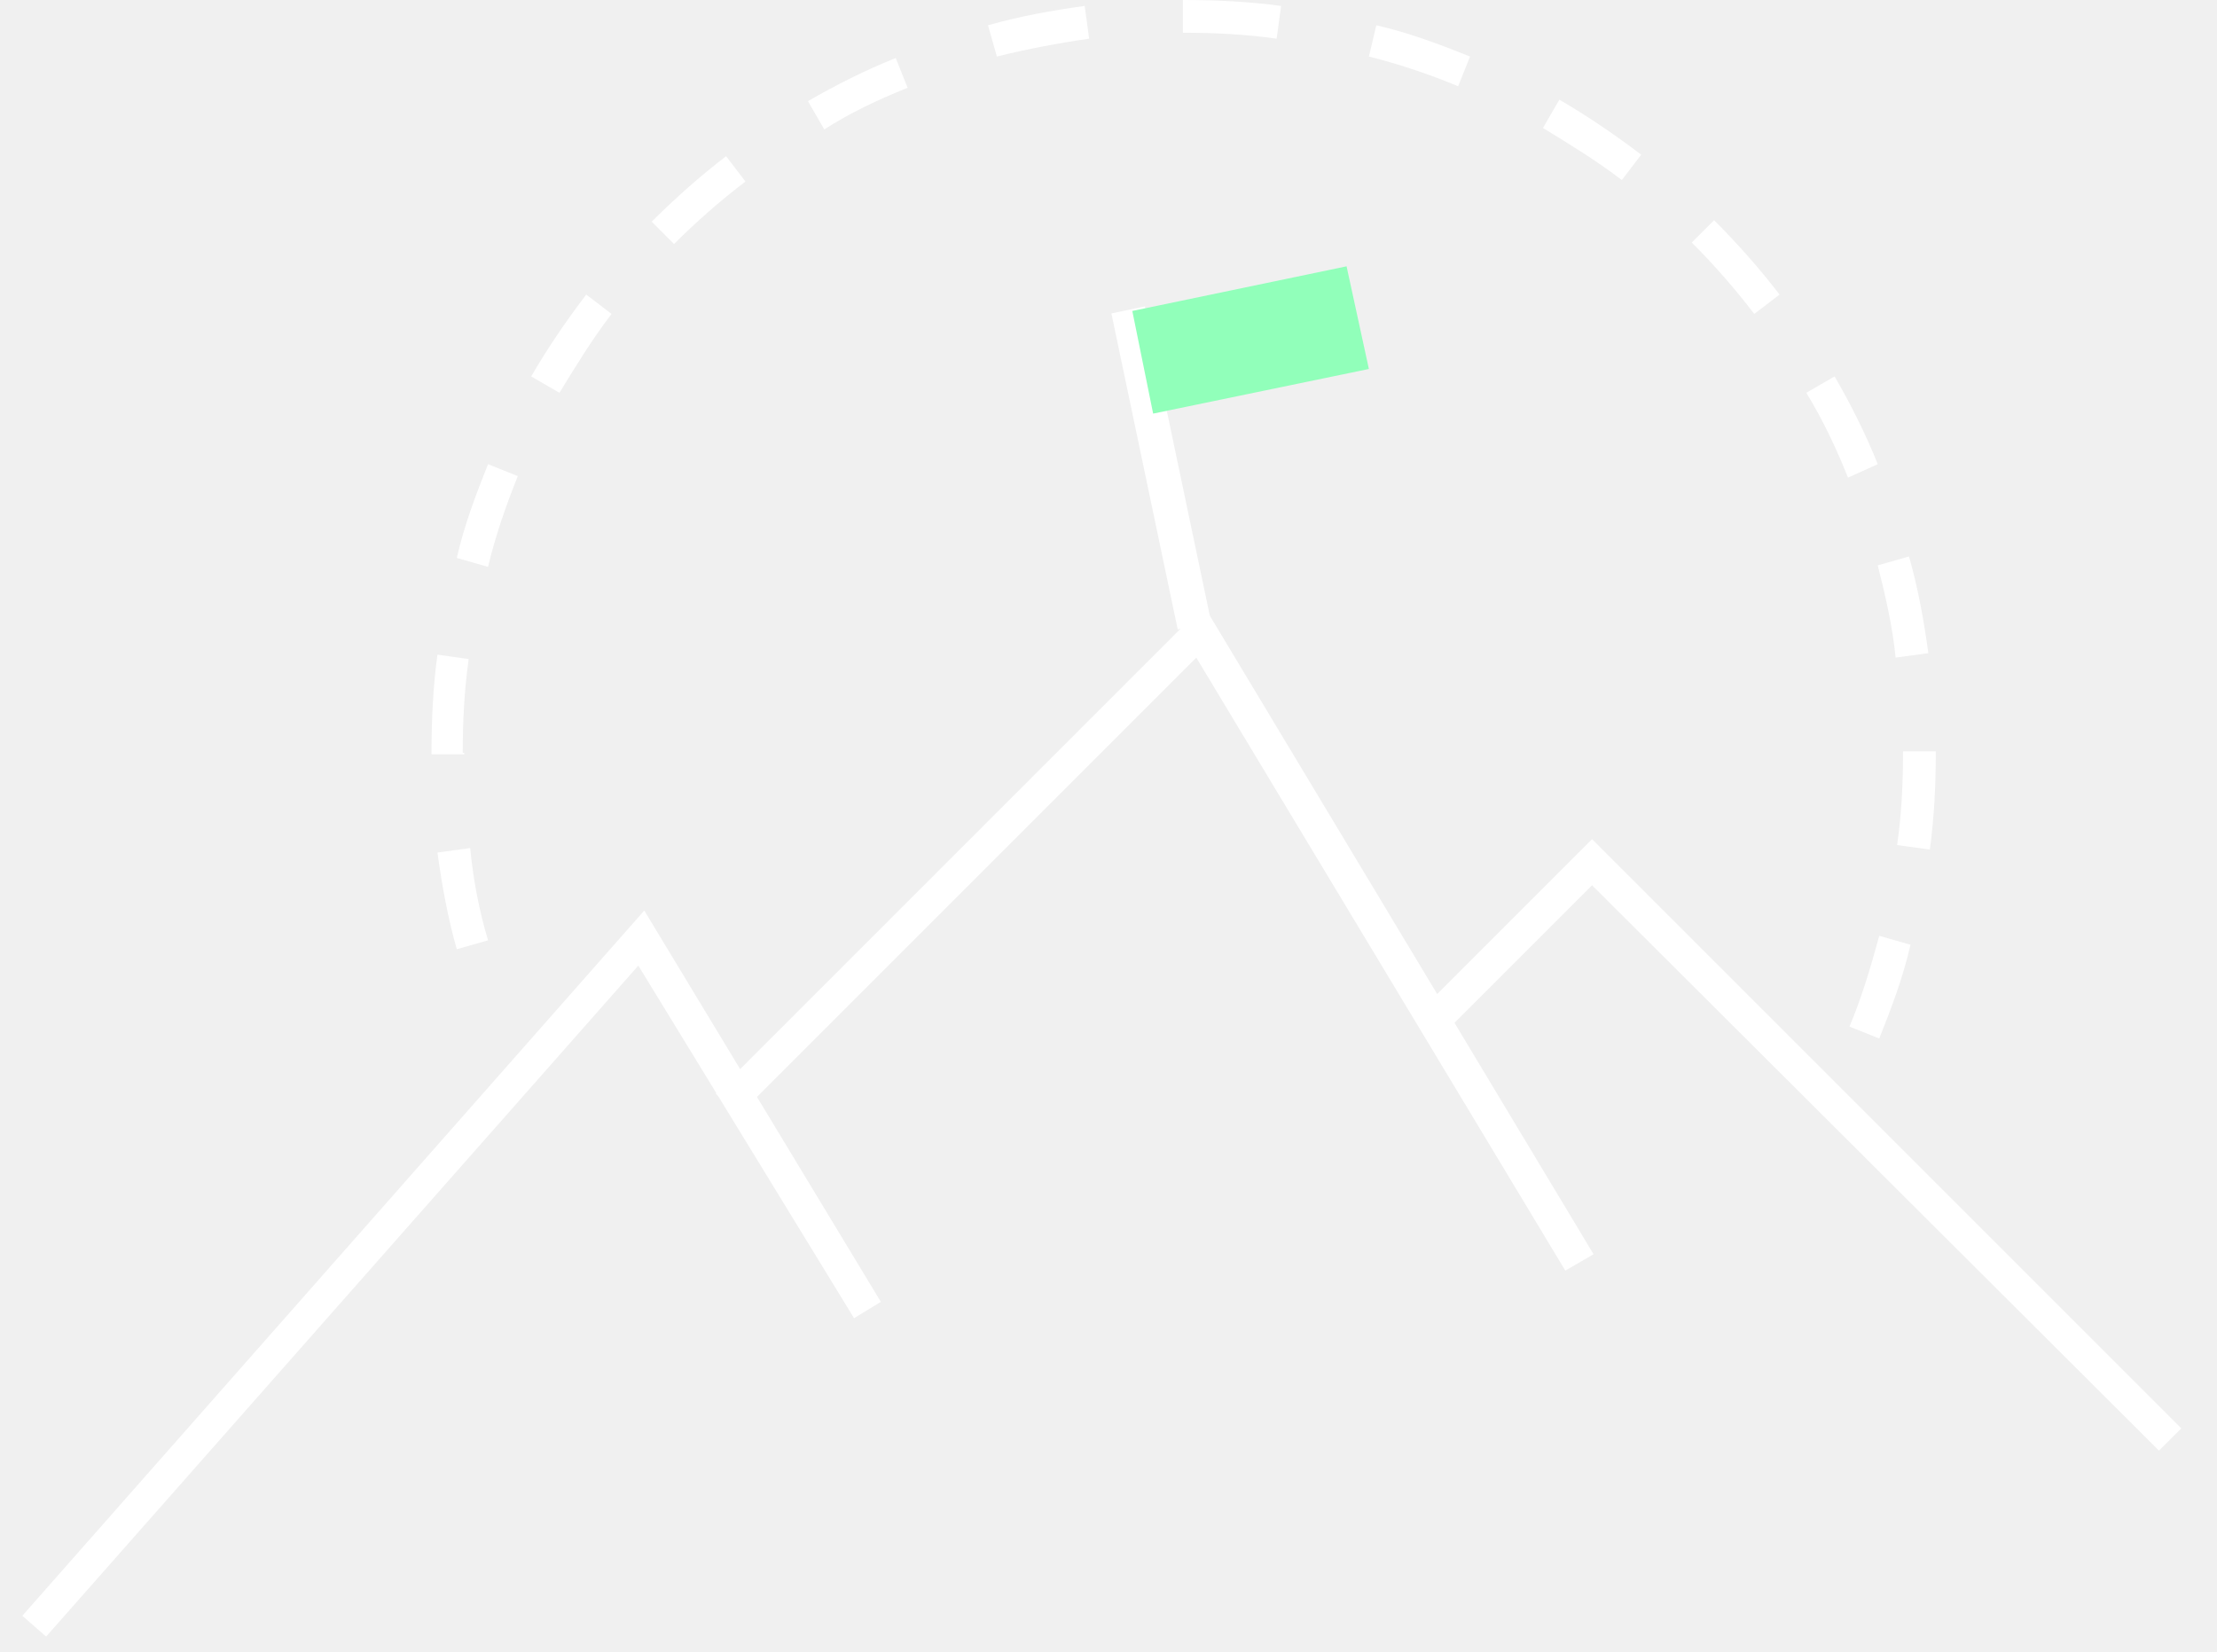
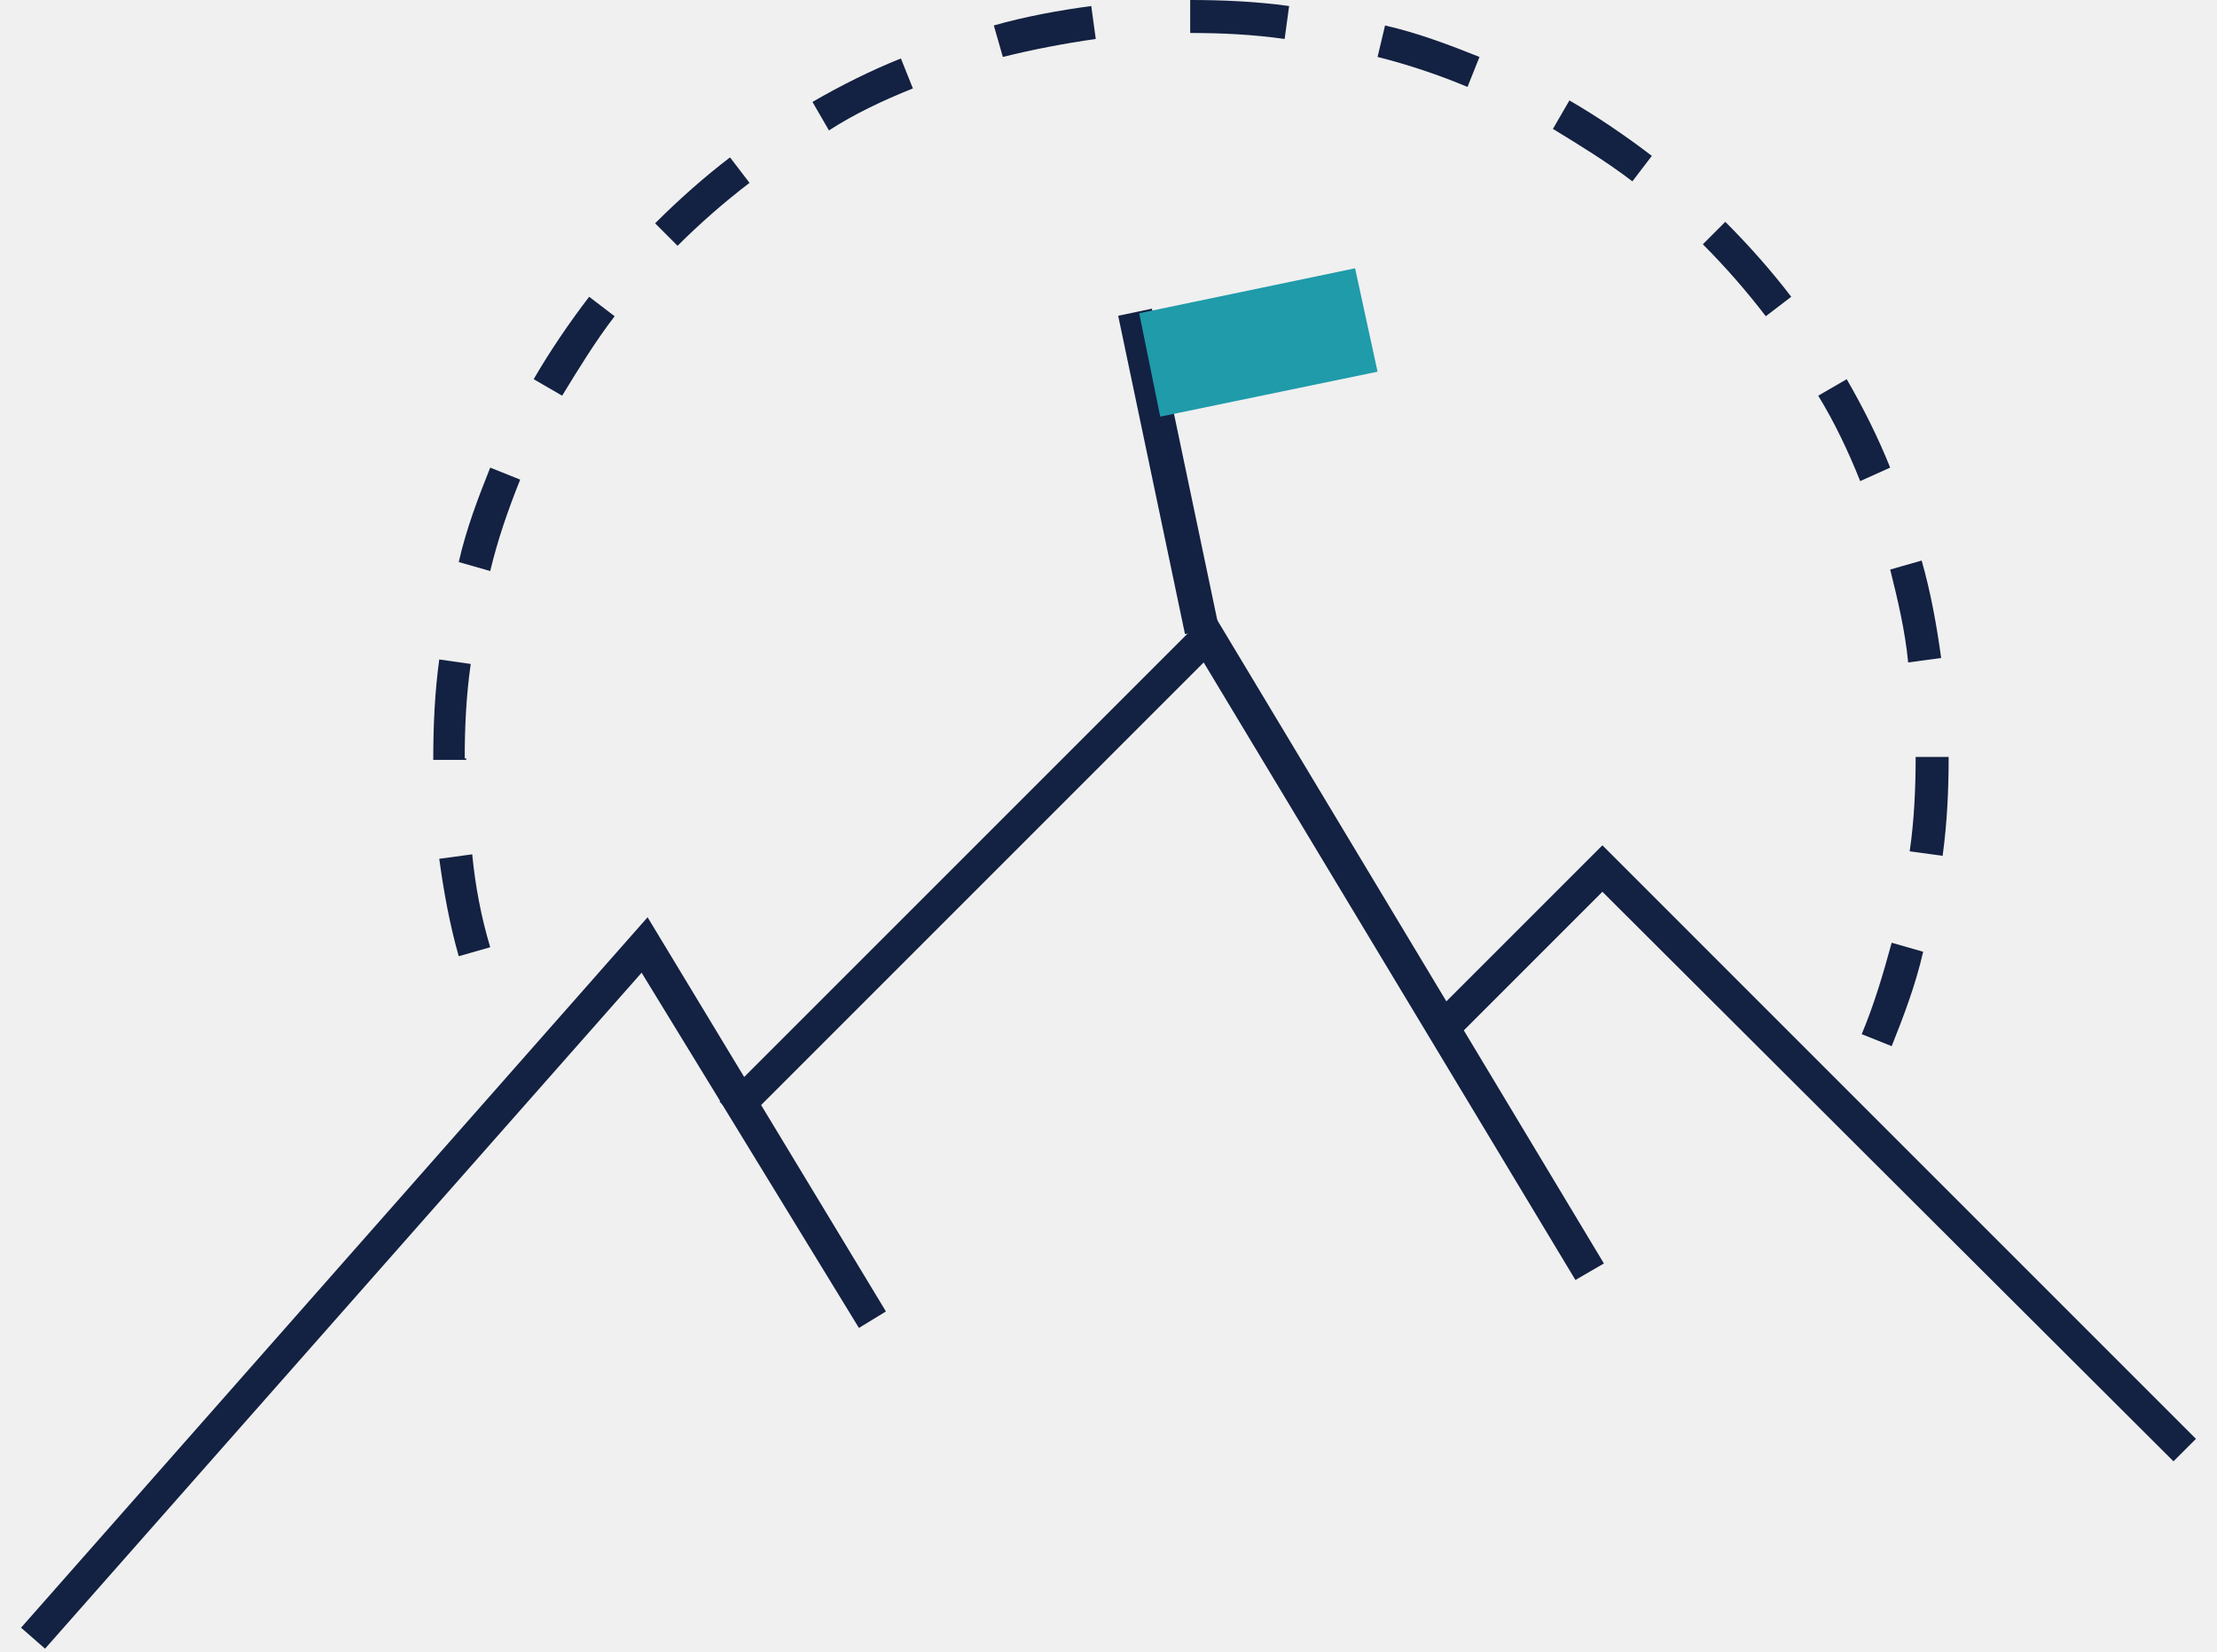
- <svg xmlns="http://www.w3.org/2000/svg" version="1.1" id="Warstwa_1" x="0px" y="0px" viewBox="0 0 149 111" style="enable-background:new 0 0 149 111;" xml:space="preserve">
-   <style type="text/css">
- 	.st0{fill:#FFFFFF;}
- 	.st1{fill:#91FFBA;}
- </style>
+ <svg xmlns="http://www.w3.org/2000/svg" width="100%" height="100%" viewBox="0 0 149 111" version="1.1" xml:space="preserve" style="fill-rule:evenodd;clip-rule:evenodd;stroke-linejoin:round;stroke-miterlimit:2;">
+   <circle cx="72.168" cy="55.406" r="55.406" style="fill-opacity:0;" />
  <g>
-     <polygon class="st0" points="3.1,110 1.5,108.6 43.3,61.2 59.2,87.5 57.4,88.6 42.9,64.9  " />
-   </g>
-   <g>
-     <polygon class="st0" points="105.2,85.4 80.4,44.2 49.6,75 48.1,73.5 80.9,40.7 107.1,84.3  " />
-   </g>
-   <g>
-     <polygon class="st0" points="145.1,97.5 107,59.5 97.7,68.8 96.2,67.2 107,56.4 146.6,96  " />
-   </g>
-   <g>
-     <rect x="76.9" y="20.6" transform="matrix(0.9787 -0.2054 0.2054 0.9787 -4.7986 16.7008)" class="st0" width="2.3" height="21.7" />
-   </g>
-   <polyline class="st1" points="76.1,20.9 90.5,17.9 92,24.8 77.5,27.8 " />
-   <g>
-     <path class="st0" d="M126.2,31.2c-0.8-2-1.8-4-2.9-5.9l-1.9,1.1c1.1,1.8,2,3.7,2.8,5.7L126.2,31.2z" />
-     <path class="st0" d="M119.6,19.8c-1.3-1.7-2.8-3.4-4.4-5l-1.5,1.5c1.5,1.5,2.9,3.1,4.2,4.8L119.6,19.8z" />
-     <path class="st0" d="M110.3,10.4c-1.7-1.3-3.6-2.6-5.5-3.7l-1.1,1.9c1.8,1.1,3.6,2.2,5.3,3.5L110.3,10.4z" />
-     <path class="st0" d="M85.8,2.6l0.3-2.2C83.9,0.1,81.7,0,79.5,0h0l0,2.2C81.6,2.2,83.7,2.3,85.8,2.6z" />
-     <path class="st0" d="M129.6,43.9c-0.3-2.2-0.7-4.4-1.3-6.5l-2.1,0.6c0.5,2,1,4.1,1.2,6.2L129.6,43.9z" />
-     <path class="st0" d="M124.3,69l2,0.8c0.8-2,1.6-4.1,2.1-6.3l-2.1-0.6C125.7,65.1,125.1,67.1,124.3,69z" />
-     <path class="st0" d="M31.6,57l-2.2,0.3c0.3,2.2,0.7,4.4,1.3,6.5l2.1-0.6C32.2,61.2,31.8,59.1,31.6,57z" />
-     <path class="st0" d="M98.8,3.8c-2-0.8-4.1-1.6-6.3-2.1L92,3.8c2,0.5,4.1,1.2,6,2L98.8,3.8z" />
-     <path class="st0" d="M73.2,2.6l-0.3-2.2c-2.2,0.3-4.4,0.7-6.5,1.3L67,3.8C69,3.3,71.1,2.9,73.2,2.6z" />
-     <path class="st0" d="M34.8,32l-2-0.8c-0.8,2-1.6,4.1-2.1,6.3l2.1,0.6C33.3,36,34,34,34.8,32z" />
-     <path class="st0" d="M127.9,50.5L127.9,50.5c0,2.1-0.1,4.3-0.4,6.3l2.2,0.3c0.3-2.2,0.4-4.4,0.4-6.5v-0.1H127.9z" />
-     <path class="st0" d="M31.1,50.6c0-2.1,0.1-4.2,0.4-6.3L29.4,44c-0.3,2.2-0.4,4.4-0.4,6.6v0.1h2.2V50.6z" />
-     <path class="st0" d="M61,5.9l-0.8-2c-2,0.8-4,1.8-5.9,2.9l1.1,1.9C57.1,7.6,59,6.7,61,5.9z" />
-     <path class="st0" d="M41.1,21.1l-1.7-1.3c-1.3,1.7-2.6,3.6-3.7,5.5l1.9,1.1C38.7,24.6,39.8,22.8,41.1,21.1z" />
-     <path class="st0" d="M50.1,12.2l-1.3-1.7c-1.7,1.3-3.4,2.8-5,4.4l1.5,1.5C46.8,14.9,48.4,13.5,50.1,12.2z" />
+     <path d="M127.035,31.429c-0.806,-2.013 -1.813,-4.028 -2.922,-5.942l-1.914,1.108c1.109,1.814 2.015,3.728 2.821,5.741l2.015,-0.907Z" style="fill:#132142;fill-rule:nonzero;" />
+     <path d="M120.386,19.947c-1.309,-1.713 -2.821,-3.427 -4.432,-5.038l-1.51,1.51c1.51,1.513 2.921,3.124 4.23,4.836l1.712,-1.308Z" style="fill:#132142;fill-rule:nonzero;" />
+     <path d="M111.017,10.477c-1.712,-1.31 -3.626,-2.619 -5.54,-3.727l-1.108,1.914c1.813,1.108 3.628,2.215 5.34,3.525l1.308,-1.712Z" style="fill:#132142;fill-rule:nonzero;" />
+     <path d="M86.338,2.619l0.301,-2.215c-2.215,-0.303 -4.432,-0.404 -6.649,-0.404l0,2.217c2.116,0 4.232,0.101 6.348,0.402Z" style="fill:#132142;fill-rule:nonzero;" />
+     <path d="M130.461,44.224c-0.303,-2.217 -0.706,-4.432 -1.31,-6.548l-2.116,0.604c0.505,2.015 1.007,4.131 1.209,6.245l2.217,-0.301Z" style="fill:#132142;fill-rule:nonzero;" />
+     <path d="M125.121,69.509l2.015,0.806c0.805,-2.015 1.611,-4.131 2.116,-6.346l-2.116,-0.606c-0.604,2.217 -1.21,4.232 -2.015,6.146Z" style="fill:#132142;fill-rule:nonzero;" />
+     <path d="M31.737,57.421l-2.216,0.301c0.302,2.217 0.706,4.434 1.31,6.548l2.116,-0.604c-0.606,-2.015 -1.008,-4.131 -1.21,-6.245Z" style="fill:#132142;fill-rule:nonzero;" />
+     <path d="M99.434,3.828c-2.015,-0.805 -4.131,-1.611 -6.348,-2.116l-0.503,2.116c2.015,0.503 4.131,1.21 6.045,2.015l0.806,-2.015Z" style="fill:#132142;fill-rule:nonzero;" />
+     <path d="M73.644,2.619l-0.303,-2.215c-2.215,0.301 -4.432,0.704 -6.548,1.308l0.606,2.116c2.015,-0.504 4.129,-0.906 6.245,-1.209Z" style="fill:#132142;fill-rule:nonzero;" />
+     <path d="M34.96,32.237l-2.013,-0.808c-0.808,2.015 -1.613,4.131 -2.116,6.348l2.116,0.604c0.503,-2.116 1.207,-4.131 2.013,-6.144Z" style="fill:#132142;fill-rule:nonzero;" />
+     <path d="M128.747,50.873c0,2.114 -0.101,4.331 -0.402,6.346l2.215,0.303c0.303,-2.217 0.404,-4.434 0.404,-6.548l0,-0.101l-2.217,0Z" style="fill:#132142;fill-rule:nonzero;" />
+     <path d="M31.233,50.974c0,-2.116 0.101,-4.232 0.404,-6.348l-2.116,-0.301c-0.301,2.215 -0.402,4.432 -0.402,6.649l0,0.099l2.215,0l0,-0.099l-0.101,0Z" style="fill:#132142;fill-rule:nonzero;" />
+     <path d="M61.354,5.944l-0.806,-2.015c-2.015,0.806 -4.03,1.813 -5.944,2.922l1.108,1.914c1.713,-1.109 3.627,-2.015 5.642,-2.821Z" style="fill:#132142;fill-rule:nonzero;" />
+     <path d="M41.308,21.255l-1.712,-1.308c-1.311,1.712 -2.621,3.626 -3.729,5.54l1.914,1.108c1.108,-1.813 2.217,-3.628 3.527,-5.34Z" style="fill:#132142;fill-rule:nonzero;" />
+     <path d="M50.374,12.29l-1.311,-1.712c-1.712,1.308 -3.424,2.821 -5.035,4.432l1.51,1.51c1.512,-1.51 3.124,-2.921 4.836,-4.23Z" style="fill:#132142;fill-rule:nonzero;" />
+     <path d="M3.028,110.812l-1.613,-1.411l42.108,-47.75l16.018,26.495l-1.814,1.108l-14.606,-23.876l-40.093,45.434Z" style="fill:#132142;fill-rule:nonzero;" />
+     <path d="M105.881,86.03l-24.984,-41.505l-31.026,31.028l-1.512,-1.511l33.042,-33.042l26.394,43.921l-1.914,1.109Z" style="fill:#132142;fill-rule:nonzero;" />
+     <path d="M146.075,98.219l-38.381,-38.28l-9.369,9.369l-1.512,-1.612l10.881,-10.881l39.891,39.894l-1.51,1.51Z" style="fill:#132142;fill-rule:nonzero;" />
+     <path d="M77.418,20.747l-2.267,0.476l4.489,21.394l2.268,-0.476l-4.49,-21.394Z" style="fill:#132142;" />
+     <path d="M76.565,21.055l14.508,-3.023l1.51,6.95l-14.606,3.023" style="fill:#1f9baa;fill-rule:nonzero;" />
  </g>
</svg>
